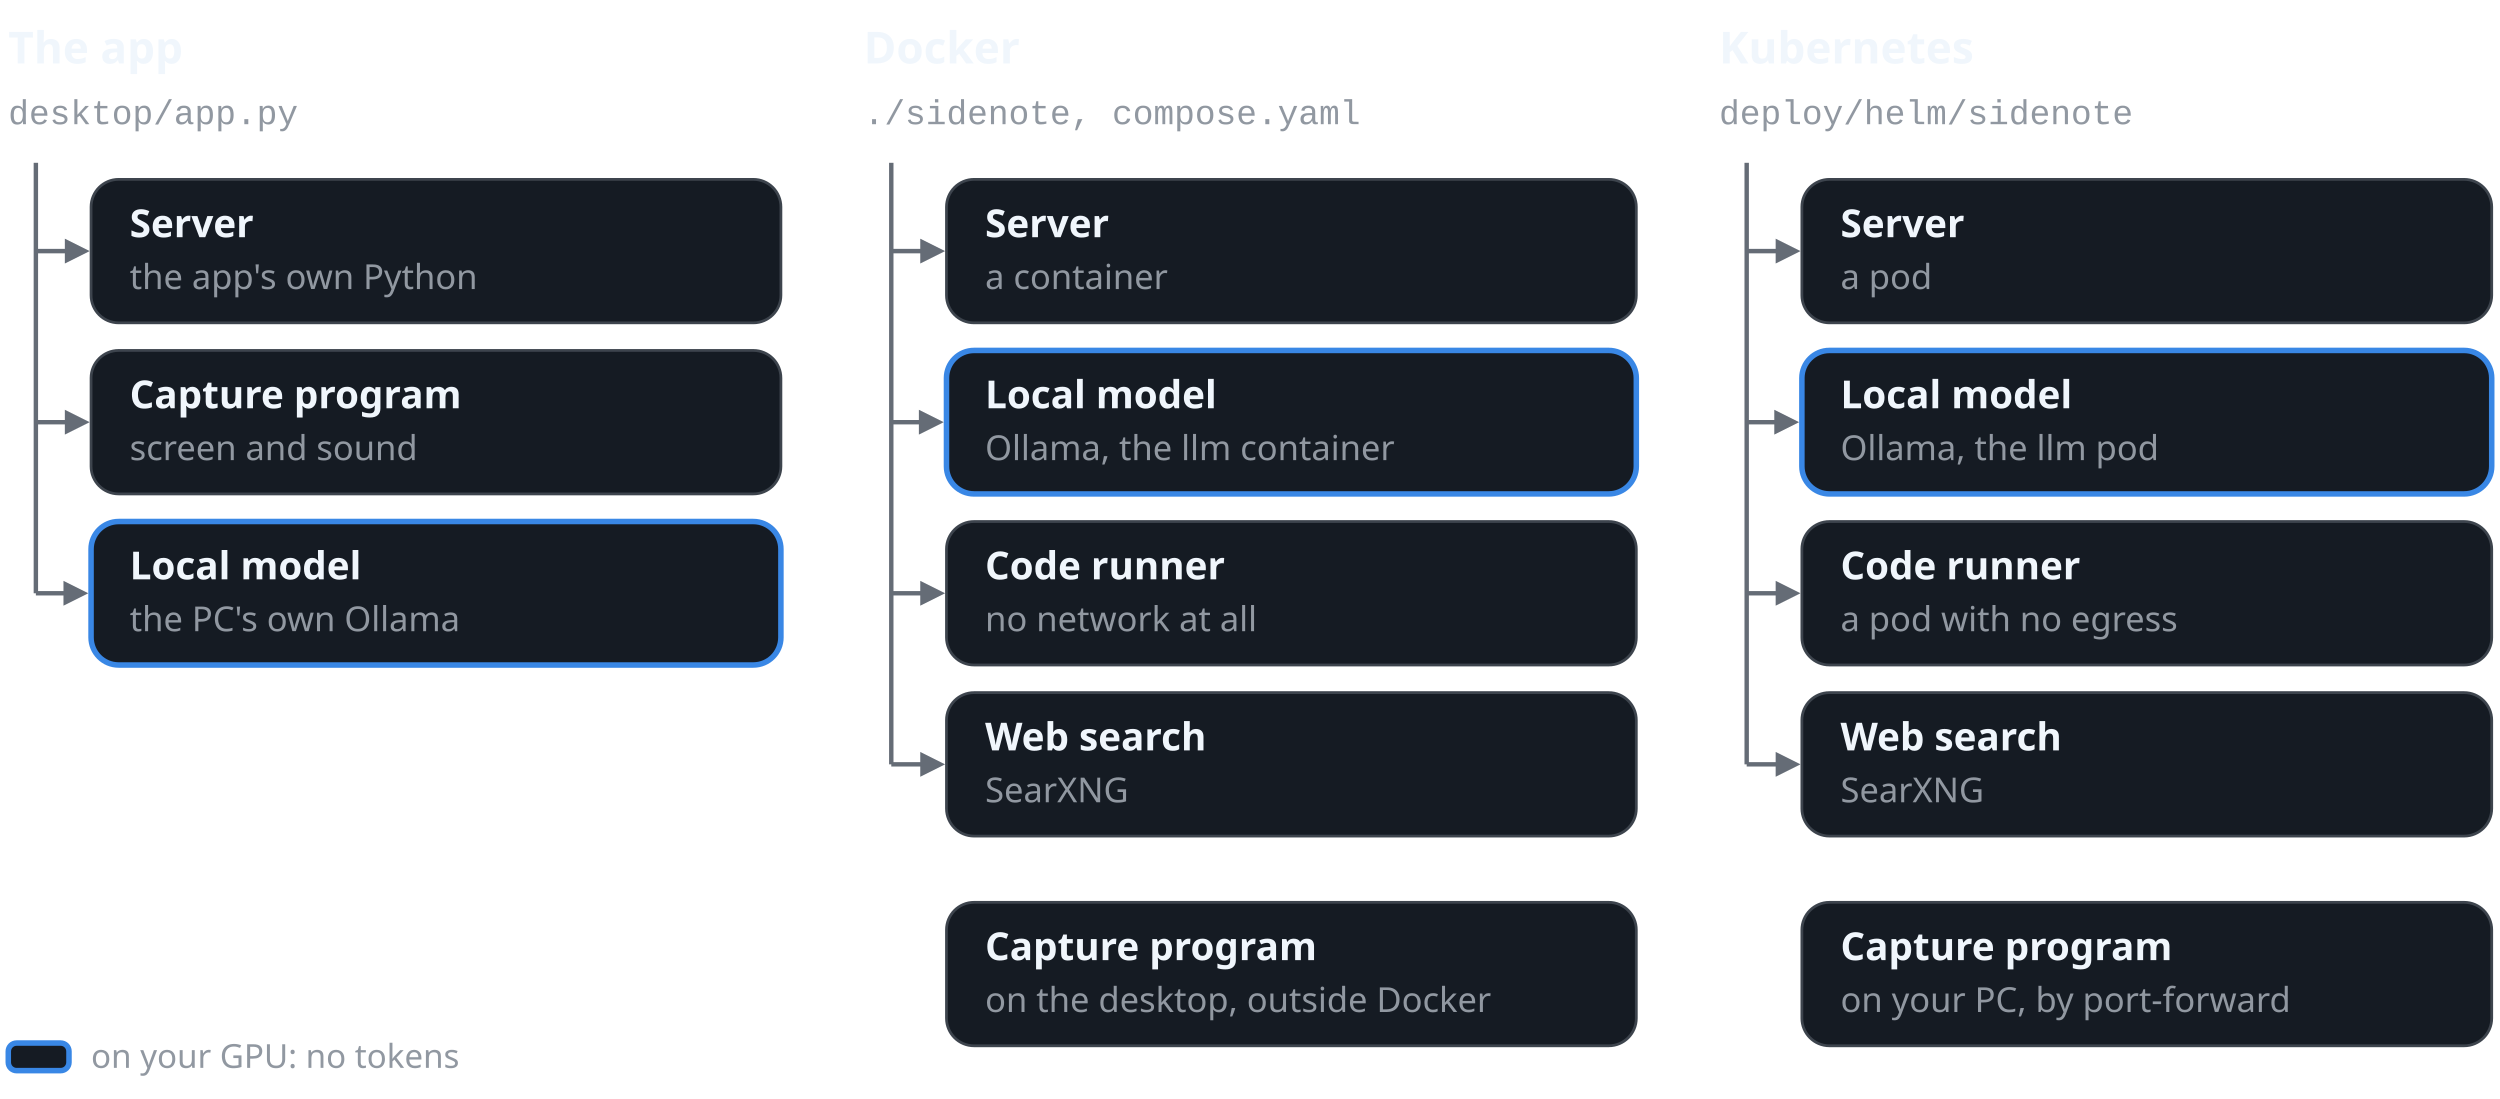
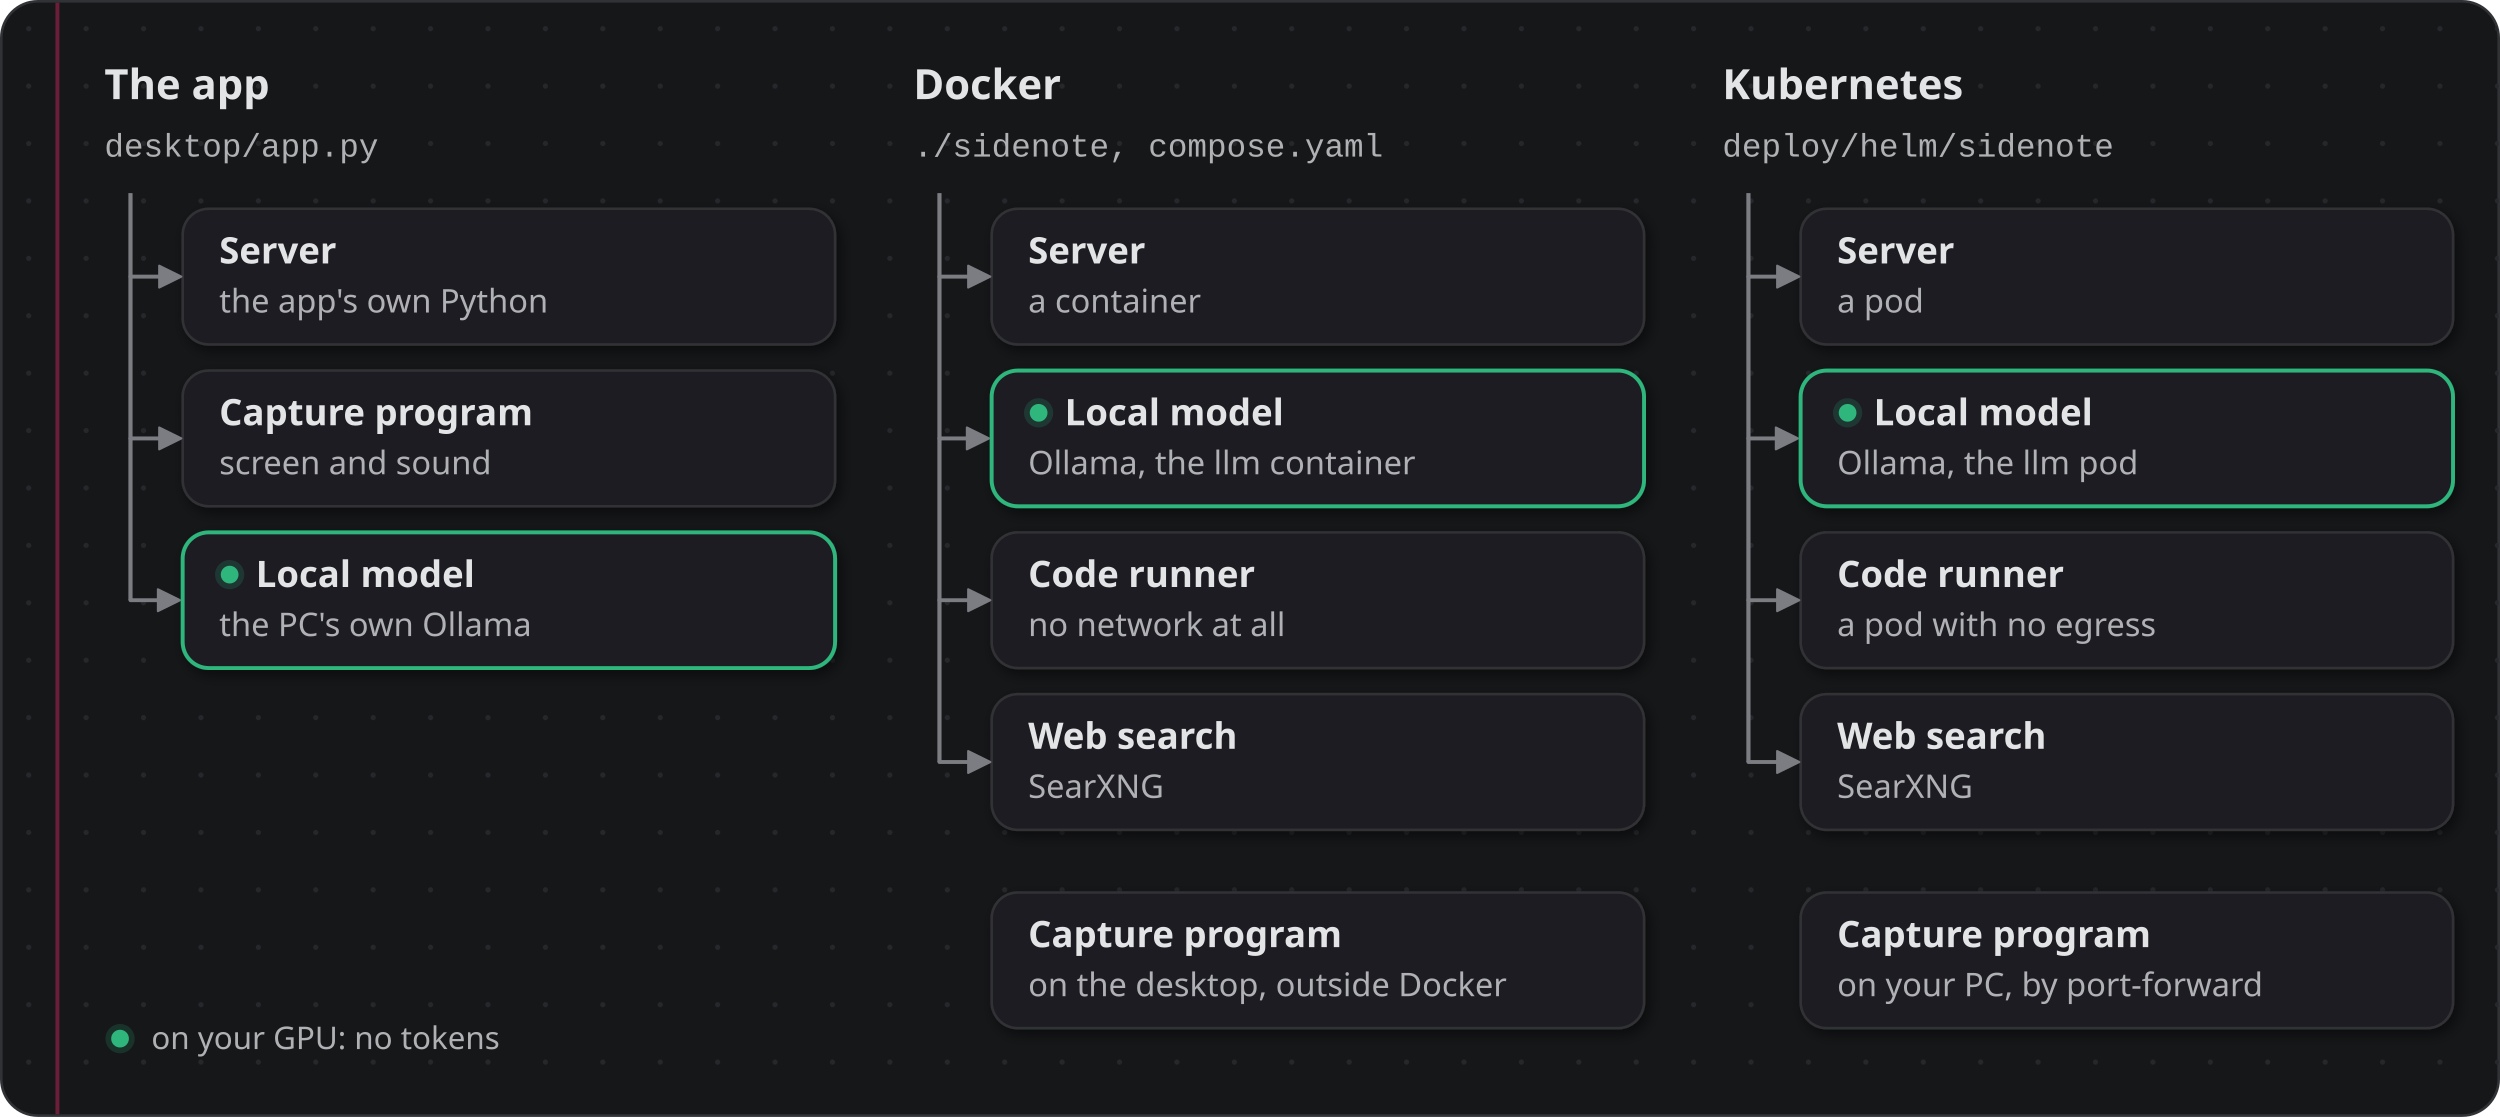
- <svg xmlns="http://www.w3.org/2000/svg" viewBox="-3 -3 906 398" width="906" height="398" font-family="-apple-system, BlinkMacSystemFont, 'Segoe UI', 'Noto Sans', Helvetica, Arial, sans-serif" role="img" aria-label="The app: Sidenote.exe starts the server, the capture program and the PC's own Ollama. Docker: ./sidenote up starts the server, llm, code runner and SearXNG containers, and the capture program runs on the desktop. Kubernetes: the chart creates the server, llm, runner and SearXNG pods, and the capture program runs on your PC through a port-forward">
-   <text x="0" y="20" font-size="16" font-weight="600" fill="#f0f6fc" text-anchor="start" data-box="0,280">The app</text>
-   <text x="0" y="42" font-size="12.5" font-family="ui-monospace, SFMono-Regular, 'SF Mono', Menlo, Consolas, 'Liberation Mono', monospace" fill="#9198a1" text-anchor="start" data-box="0,280">desktop/app.py</text>
-   <rect x="30" y="62" width="250" height="52" rx="10" fill="#151b23" stroke="#3d444d" stroke-width="1" />
-   <text x="44" y="82.95" font-size="14" font-weight="600" fill="#f0f6fc" text-anchor="start" data-box="44,266">Server</text>
-   <text x="44" y="101.75" font-size="12.5" fill="#9198a1" text-anchor="start" data-box="44,266">the app's own Python</text>
-   <path d="M10,88 L22.5,88" fill="none" stroke="#656c76" stroke-width="1.6" stroke-linejoin="round" />
-   <path d="M29.5,88 L20.5,92.5 L20.5,83.5 Z" fill="#656c76" data-tip="29.5,88" />
-   <rect x="30" y="124" width="250" height="52" rx="10" fill="#151b23" stroke="#3d444d" stroke-width="1" />
-   <text x="44" y="144.95" font-size="14" font-weight="600" fill="#f0f6fc" text-anchor="start" data-box="44,266">Capture program</text>
-   <text x="44" y="163.75" font-size="12.5" fill="#9198a1" text-anchor="start" data-box="44,266">screen and sound</text>
-   <path d="M10,150 L22.5,150" fill="none" stroke="#656c76" stroke-width="1.6" stroke-linejoin="round" />
-   <path d="M29.5,150 L20.5,154.5 L20.5,145.5 Z" fill="#656c76" data-tip="29.5,150" />
-   <rect x="30" y="186" width="250" height="52" rx="10" fill="#151b23" stroke="#3987e5" stroke-width="2" />
-   <text x="44" y="206.95" font-size="14" font-weight="600" fill="#f0f6fc" text-anchor="start" data-box="44,266">Local model</text>
-   <text x="44" y="225.75" font-size="12.5" fill="#9198a1" text-anchor="start" data-box="44,266">the PC's own Ollama</text>
-   <path d="M10,212 L22,212" fill="none" stroke="#656c76" stroke-width="1.6" stroke-linejoin="round" />
-   <path d="M29,212 L20.0,216.5 L20.0,207.5 Z" fill="#656c76" data-tip="29,212" />
-   <path d="M10,56 L10,212.0" fill="none" stroke="#656c76" stroke-width="1.6" />
-   <text x="310" y="20" font-size="16" font-weight="600" fill="#f0f6fc" text-anchor="start" data-box="310,590">Docker</text>
-   <text x="310" y="42" font-size="12.5" font-family="ui-monospace, SFMono-Regular, 'SF Mono', Menlo, Consolas, 'Liberation Mono', monospace" fill="#9198a1" text-anchor="start" data-box="310,590">./sidenote, compose.yaml</text>
-   <rect x="340" y="62" width="250" height="52" rx="10" fill="#151b23" stroke="#3d444d" stroke-width="1" />
-   <text x="354" y="82.95" font-size="14" font-weight="600" fill="#f0f6fc" text-anchor="start" data-box="354,576">Server</text>
-   <text x="354" y="101.75" font-size="12.5" fill="#9198a1" text-anchor="start" data-box="354,576">a container</text>
-   <path d="M320,88 L332.5,88" fill="none" stroke="#656c76" stroke-width="1.6" stroke-linejoin="round" />
-   <path d="M339.5,88 L330.5,92.5 L330.5,83.5 Z" fill="#656c76" data-tip="339.5,88" />
-   <rect x="340" y="124" width="250" height="52" rx="10" fill="#151b23" stroke="#3987e5" stroke-width="2" />
-   <text x="354" y="144.95" font-size="14" font-weight="600" fill="#f0f6fc" text-anchor="start" data-box="354,576">Local model</text>
-   <text x="354" y="163.75" font-size="12.5" fill="#9198a1" text-anchor="start" data-box="354,576">Ollama, the llm container</text>
-   <path d="M320,150 L332,150" fill="none" stroke="#656c76" stroke-width="1.6" stroke-linejoin="round" />
-   <path d="M339,150 L330.0,154.5 L330.0,145.5 Z" fill="#656c76" data-tip="339,150" />
-   <rect x="340" y="186" width="250" height="52" rx="10" fill="#151b23" stroke="#3d444d" stroke-width="1" />
-   <text x="354" y="206.95" font-size="14" font-weight="600" fill="#f0f6fc" text-anchor="start" data-box="354,576">Code runner</text>
-   <text x="354" y="225.75" font-size="12.5" fill="#9198a1" text-anchor="start" data-box="354,576">no network at all</text>
-   <path d="M320,212 L332.5,212" fill="none" stroke="#656c76" stroke-width="1.6" stroke-linejoin="round" />
-   <path d="M339.5,212 L330.5,216.5 L330.5,207.5 Z" fill="#656c76" data-tip="339.5,212" />
-   <rect x="340" y="248" width="250" height="52" rx="10" fill="#151b23" stroke="#3d444d" stroke-width="1" />
-   <text x="354" y="268.95" font-size="14" font-weight="600" fill="#f0f6fc" text-anchor="start" data-box="354,576">Web search</text>
-   <text x="354" y="287.75" font-size="12.5" fill="#9198a1" text-anchor="start" data-box="354,576">SearXNG</text>
-   <path d="M320,274 L332.5,274" fill="none" stroke="#656c76" stroke-width="1.6" stroke-linejoin="round" />
-   <path d="M339.5,274 L330.5,278.5 L330.5,269.5 Z" fill="#656c76" data-tip="339.5,274" />
-   <path d="M320,56 L320,274.0" fill="none" stroke="#656c76" stroke-width="1.6" />
-   <rect x="340" y="324" width="250" height="52" rx="10" fill="#151b23" stroke="#3d444d" stroke-width="1" />
-   <text x="354" y="344.95" font-size="14" font-weight="600" fill="#f0f6fc" text-anchor="start" data-box="354,576">Capture program</text>
-   <text x="354" y="363.75" font-size="12.5" fill="#9198a1" text-anchor="start" data-box="354,576">on the desktop, outside Docker</text>
-   <text x="620" y="20" font-size="16" font-weight="600" fill="#f0f6fc" text-anchor="start" data-box="620,900">Kubernetes</text>
-   <text x="620" y="42" font-size="12.5" font-family="ui-monospace, SFMono-Regular, 'SF Mono', Menlo, Consolas, 'Liberation Mono', monospace" fill="#9198a1" text-anchor="start" data-box="620,900">deploy/helm/sidenote</text>
-   <rect x="650" y="62" width="250" height="52" rx="10" fill="#151b23" stroke="#3d444d" stroke-width="1" />
-   <text x="664" y="82.95" font-size="14" font-weight="600" fill="#f0f6fc" text-anchor="start" data-box="664,886">Server</text>
-   <text x="664" y="101.75" font-size="12.5" fill="#9198a1" text-anchor="start" data-box="664,886">a pod</text>
-   <path d="M630,88 L642.5,88" fill="none" stroke="#656c76" stroke-width="1.6" stroke-linejoin="round" />
-   <path d="M649.5,88 L640.5,92.5 L640.5,83.5 Z" fill="#656c76" data-tip="649.5,88" />
-   <rect x="650" y="124" width="250" height="52" rx="10" fill="#151b23" stroke="#3987e5" stroke-width="2" />
-   <text x="664" y="144.95" font-size="14" font-weight="600" fill="#f0f6fc" text-anchor="start" data-box="664,886">Local model</text>
-   <text x="664" y="163.75" font-size="12.5" fill="#9198a1" text-anchor="start" data-box="664,886">Ollama, the llm pod</text>
-   <path d="M630,150 L642,150" fill="none" stroke="#656c76" stroke-width="1.6" stroke-linejoin="round" />
-   <path d="M649,150 L640.0,154.5 L640.0,145.5 Z" fill="#656c76" data-tip="649,150" />
-   <rect x="650" y="186" width="250" height="52" rx="10" fill="#151b23" stroke="#3d444d" stroke-width="1" />
-   <text x="664" y="206.95" font-size="14" font-weight="600" fill="#f0f6fc" text-anchor="start" data-box="664,886">Code runner</text>
-   <text x="664" y="225.75" font-size="12.5" fill="#9198a1" text-anchor="start" data-box="664,886">a pod with no egress</text>
-   <path d="M630,212 L642.5,212" fill="none" stroke="#656c76" stroke-width="1.6" stroke-linejoin="round" />
-   <path d="M649.5,212 L640.5,216.5 L640.5,207.5 Z" fill="#656c76" data-tip="649.5,212" />
-   <rect x="650" y="248" width="250" height="52" rx="10" fill="#151b23" stroke="#3d444d" stroke-width="1" />
-   <text x="664" y="268.95" font-size="14" font-weight="600" fill="#f0f6fc" text-anchor="start" data-box="664,886">Web search</text>
-   <text x="664" y="287.75" font-size="12.5" fill="#9198a1" text-anchor="start" data-box="664,886">SearXNG</text>
-   <path d="M630,274 L642.5,274" fill="none" stroke="#656c76" stroke-width="1.6" stroke-linejoin="round" />
-   <path d="M649.5,274 L640.5,278.5 L640.5,269.5 Z" fill="#656c76" data-tip="649.5,274" />
-   <path d="M630,56 L630,274.0" fill="none" stroke="#656c76" stroke-width="1.6" />
-   <rect x="650" y="324" width="250" height="52" rx="10" fill="#151b23" stroke="#3d444d" stroke-width="1" />
-   <text x="664" y="344.95" font-size="14" font-weight="600" fill="#f0f6fc" text-anchor="start" data-box="664,886">Capture program</text>
-   <text x="664" y="363.75" font-size="12.5" fill="#9198a1" text-anchor="start" data-box="664,886">on your PC, by port-forward</text>
-   <rect x="0" y="375" width="22" height="10" rx="3" fill="#151b23" stroke="#3987e5" stroke-width="2" />
-   <text x="30" y="384" font-size="12" fill="#9198a1" text-anchor="start" data-box="30,900">on your GPU: no tokens</text>
+ <svg xmlns="http://www.w3.org/2000/svg" viewBox="0 0 958 428" width="958" height="428" font-family="'Pretendard Variable', Pretendard, -apple-system, BlinkMacSystemFont, 'Segoe UI', 'Noto Sans', Helvetica, Arial, sans-serif" role="img" aria-label="The app: Sidenote.exe starts the server, the capture program and the PC's own Ollama. Docker: ./sidenote up starts the server, llm, code runner and SearXNG containers, and the capture program runs on the desktop. Kubernetes: the chart creates the server, llm, runner and SearXNG pods, and the capture program runs on your PC through a port-forward">
+   <defs>
+     <pattern id="dots" width="22" height="22" patternUnits="userSpaceOnUse">
+       <circle cx="11" cy="11" r="1" fill="#26272b" />
+     </pattern>
+     <filter id="relief" x="-10%" y="-20%" width="120%" height="150%">
+       <feDropShadow dx="1.6" dy="2" stdDeviation="2.4" flood-color="#000000" flood-opacity="0.5" />
+     </filter>
+   </defs>
+   <rect x="0.5" y="0.5" width="957" height="427" rx="14" fill="#161719" stroke="#303236" />
+   <rect x="0.5" y="0.5" width="957" height="427" rx="14" fill="url(#dots)" />
+   <path d="M22,1 V427" stroke="#6b1e38" stroke-width="1.5" />
+   <g transform="translate(40,18)">
+     <text x="0" y="20" font-size="16" font-weight="600" fill="#e3e4e5" text-anchor="start" data-box="0,280">The app</text>
+     <text x="0" y="42" font-size="12.5" font-family="'JetBrains Mono', ui-monospace, SFMono-Regular, 'SF Mono', Menlo, Consolas, 'Liberation Mono', monospace" fill="#b0b1b4" text-anchor="start" data-box="0,280">desktop/app.py</text>
+     <rect x="30" y="62" width="250" height="52" rx="10" fill="#1d1e21" stroke="#303236" stroke-width="1" filter="url(#relief)" />
+     <text x="44" y="82.95" font-size="14" font-weight="620" fill="#e3e4e5" text-anchor="start" data-box="44,266">Server</text>
+     <text x="44" y="101.75" font-size="12.5" fill="#b0b1b4" text-anchor="start" data-box="44,266">the app's own Python</text>
+     <path d="M10,88 L22.5,88" fill="none" stroke="#7c7d82" stroke-width="1.5" stroke-linecap="round" stroke-linejoin="round" />
+     <path d="M29.5,88 L21.0,92.2 L21.0,83.8 Z" fill="#7c7d82" stroke="#7c7d82" stroke-width="0.8" stroke-linejoin="round" data-tip="29.5,88" />
+     <rect x="30" y="124" width="250" height="52" rx="10" fill="#1d1e21" stroke="#303236" stroke-width="1" filter="url(#relief)" />
+     <text x="44" y="144.95" font-size="14" font-weight="620" fill="#e3e4e5" text-anchor="start" data-box="44,266">Capture program</text>
+     <text x="44" y="163.75" font-size="12.5" fill="#b0b1b4" text-anchor="start" data-box="44,266">screen and sound</text>
+     <path d="M10,150 L22.5,150" fill="none" stroke="#7c7d82" stroke-width="1.5" stroke-linecap="round" stroke-linejoin="round" />
+     <path d="M29.5,150 L21.0,154.2 L21.0,145.8 Z" fill="#7c7d82" stroke="#7c7d82" stroke-width="0.8" stroke-linejoin="round" data-tip="29.5,150" />
+     <rect x="30" y="186" width="250" height="52" rx="10" fill="#1d1e21" stroke="#2eb67d" stroke-width="1.5" filter="url(#relief)" />
+     <circle cx="48" cy="202.19" r="5.6" fill="#2eb67d" fill-opacity="0.18" />
+     <circle cx="48" cy="202.19" r="3.4" fill="#2eb67d" />
+     <text x="58" y="206.95" font-size="14" font-weight="620" fill="#e3e4e5" text-anchor="start" data-box="58,266">Local model</text>
+     <text x="44" y="225.75" font-size="12.5" fill="#b0b1b4" text-anchor="start" data-box="44,266">the PC's own Ollama</text>
+     <path d="M10,212 L22,212" fill="none" stroke="#7c7d82" stroke-width="1.5" stroke-linecap="round" stroke-linejoin="round" />
+     <path d="M29,212 L20.5,216.2 L20.5,207.8 Z" fill="#7c7d82" stroke="#7c7d82" stroke-width="0.8" stroke-linejoin="round" data-tip="29,212" />
+     <path d="M10,56 L10,212.0" fill="none" stroke="#7c7d82" stroke-width="1.6" />
+     <text x="310" y="20" font-size="16" font-weight="600" fill="#e3e4e5" text-anchor="start" data-box="310,590">Docker</text>
+     <text x="310" y="42" font-size="12.5" font-family="'JetBrains Mono', ui-monospace, SFMono-Regular, 'SF Mono', Menlo, Consolas, 'Liberation Mono', monospace" fill="#b0b1b4" text-anchor="start" data-box="310,590">./sidenote, compose.yaml</text>
+     <rect x="340" y="62" width="250" height="52" rx="10" fill="#1d1e21" stroke="#303236" stroke-width="1" filter="url(#relief)" />
+     <text x="354" y="82.95" font-size="14" font-weight="620" fill="#e3e4e5" text-anchor="start" data-box="354,576">Server</text>
+     <text x="354" y="101.75" font-size="12.5" fill="#b0b1b4" text-anchor="start" data-box="354,576">a container</text>
+     <path d="M320,88 L332.5,88" fill="none" stroke="#7c7d82" stroke-width="1.5" stroke-linecap="round" stroke-linejoin="round" />
+     <path d="M339.5,88 L331.0,92.2 L331.0,83.8 Z" fill="#7c7d82" stroke="#7c7d82" stroke-width="0.8" stroke-linejoin="round" data-tip="339.5,88" />
+     <rect x="340" y="124" width="250" height="52" rx="10" fill="#1d1e21" stroke="#2eb67d" stroke-width="1.5" filter="url(#relief)" />
+     <circle cx="358" cy="140.19" r="5.6" fill="#2eb67d" fill-opacity="0.18" />
+     <circle cx="358" cy="140.19" r="3.4" fill="#2eb67d" />
+     <text x="368" y="144.95" font-size="14" font-weight="620" fill="#e3e4e5" text-anchor="start" data-box="368,576">Local model</text>
+     <text x="354" y="163.75" font-size="12.5" fill="#b0b1b4" text-anchor="start" data-box="354,576">Ollama, the llm container</text>
+     <path d="M320,150 L332,150" fill="none" stroke="#7c7d82" stroke-width="1.5" stroke-linecap="round" stroke-linejoin="round" />
+     <path d="M339,150 L330.5,154.2 L330.5,145.8 Z" fill="#7c7d82" stroke="#7c7d82" stroke-width="0.8" stroke-linejoin="round" data-tip="339,150" />
+     <rect x="340" y="186" width="250" height="52" rx="10" fill="#1d1e21" stroke="#303236" stroke-width="1" filter="url(#relief)" />
+     <text x="354" y="206.95" font-size="14" font-weight="620" fill="#e3e4e5" text-anchor="start" data-box="354,576">Code runner</text>
+     <text x="354" y="225.75" font-size="12.5" fill="#b0b1b4" text-anchor="start" data-box="354,576">no network at all</text>
+     <path d="M320,212 L332.5,212" fill="none" stroke="#7c7d82" stroke-width="1.5" stroke-linecap="round" stroke-linejoin="round" />
+     <path d="M339.5,212 L331.0,216.2 L331.0,207.8 Z" fill="#7c7d82" stroke="#7c7d82" stroke-width="0.8" stroke-linejoin="round" data-tip="339.5,212" />
+     <rect x="340" y="248" width="250" height="52" rx="10" fill="#1d1e21" stroke="#303236" stroke-width="1" filter="url(#relief)" />
+     <text x="354" y="268.95" font-size="14" font-weight="620" fill="#e3e4e5" text-anchor="start" data-box="354,576">Web search</text>
+     <text x="354" y="287.75" font-size="12.5" fill="#b0b1b4" text-anchor="start" data-box="354,576">SearXNG</text>
+     <path d="M320,274 L332.5,274" fill="none" stroke="#7c7d82" stroke-width="1.5" stroke-linecap="round" stroke-linejoin="round" />
+     <path d="M339.5,274 L331.0,278.2 L331.0,269.8 Z" fill="#7c7d82" stroke="#7c7d82" stroke-width="0.8" stroke-linejoin="round" data-tip="339.5,274" />
+     <path d="M320,56 L320,274.0" fill="none" stroke="#7c7d82" stroke-width="1.6" />
+     <rect x="340" y="324" width="250" height="52" rx="10" fill="#1d1e21" stroke="#303236" stroke-width="1" filter="url(#relief)" />
+     <text x="354" y="344.95" font-size="14" font-weight="620" fill="#e3e4e5" text-anchor="start" data-box="354,576">Capture program</text>
+     <text x="354" y="363.75" font-size="12.5" fill="#b0b1b4" text-anchor="start" data-box="354,576">on the desktop, outside Docker</text>
+     <text x="620" y="20" font-size="16" font-weight="600" fill="#e3e4e5" text-anchor="start" data-box="620,900">Kubernetes</text>
+     <text x="620" y="42" font-size="12.5" font-family="'JetBrains Mono', ui-monospace, SFMono-Regular, 'SF Mono', Menlo, Consolas, 'Liberation Mono', monospace" fill="#b0b1b4" text-anchor="start" data-box="620,900">deploy/helm/sidenote</text>
+     <rect x="650" y="62" width="250" height="52" rx="10" fill="#1d1e21" stroke="#303236" stroke-width="1" filter="url(#relief)" />
+     <text x="664" y="82.95" font-size="14" font-weight="620" fill="#e3e4e5" text-anchor="start" data-box="664,886">Server</text>
+     <text x="664" y="101.75" font-size="12.5" fill="#b0b1b4" text-anchor="start" data-box="664,886">a pod</text>
+     <path d="M630,88 L642.5,88" fill="none" stroke="#7c7d82" stroke-width="1.5" stroke-linecap="round" stroke-linejoin="round" />
+     <path d="M649.5,88 L641.0,92.2 L641.0,83.8 Z" fill="#7c7d82" stroke="#7c7d82" stroke-width="0.8" stroke-linejoin="round" data-tip="649.5,88" />
+     <rect x="650" y="124" width="250" height="52" rx="10" fill="#1d1e21" stroke="#2eb67d" stroke-width="1.5" filter="url(#relief)" />
+     <circle cx="668" cy="140.19" r="5.6" fill="#2eb67d" fill-opacity="0.18" />
+     <circle cx="668" cy="140.19" r="3.4" fill="#2eb67d" />
+     <text x="678" y="144.95" font-size="14" font-weight="620" fill="#e3e4e5" text-anchor="start" data-box="678,886">Local model</text>
+     <text x="664" y="163.75" font-size="12.5" fill="#b0b1b4" text-anchor="start" data-box="664,886">Ollama, the llm pod</text>
+     <path d="M630,150 L642,150" fill="none" stroke="#7c7d82" stroke-width="1.5" stroke-linecap="round" stroke-linejoin="round" />
+     <path d="M649,150 L640.5,154.2 L640.5,145.8 Z" fill="#7c7d82" stroke="#7c7d82" stroke-width="0.8" stroke-linejoin="round" data-tip="649,150" />
+     <rect x="650" y="186" width="250" height="52" rx="10" fill="#1d1e21" stroke="#303236" stroke-width="1" filter="url(#relief)" />
+     <text x="664" y="206.95" font-size="14" font-weight="620" fill="#e3e4e5" text-anchor="start" data-box="664,886">Code runner</text>
+     <text x="664" y="225.75" font-size="12.5" fill="#b0b1b4" text-anchor="start" data-box="664,886">a pod with no egress</text>
+     <path d="M630,212 L642.5,212" fill="none" stroke="#7c7d82" stroke-width="1.5" stroke-linecap="round" stroke-linejoin="round" />
+     <path d="M649.5,212 L641.0,216.2 L641.0,207.8 Z" fill="#7c7d82" stroke="#7c7d82" stroke-width="0.8" stroke-linejoin="round" data-tip="649.5,212" />
+     <rect x="650" y="248" width="250" height="52" rx="10" fill="#1d1e21" stroke="#303236" stroke-width="1" filter="url(#relief)" />
+     <text x="664" y="268.95" font-size="14" font-weight="620" fill="#e3e4e5" text-anchor="start" data-box="664,886">Web search</text>
+     <text x="664" y="287.75" font-size="12.5" fill="#b0b1b4" text-anchor="start" data-box="664,886">SearXNG</text>
+     <path d="M630,274 L642.5,274" fill="none" stroke="#7c7d82" stroke-width="1.5" stroke-linecap="round" stroke-linejoin="round" />
+     <path d="M649.5,274 L641.0,278.2 L641.0,269.8 Z" fill="#7c7d82" stroke="#7c7d82" stroke-width="0.8" stroke-linejoin="round" data-tip="649.5,274" />
+     <path d="M630,56 L630,274.0" fill="none" stroke="#7c7d82" stroke-width="1.6" />
+     <rect x="650" y="324" width="250" height="52" rx="10" fill="#1d1e21" stroke="#303236" stroke-width="1" filter="url(#relief)" />
+     <text x="664" y="344.95" font-size="14" font-weight="620" fill="#e3e4e5" text-anchor="start" data-box="664,886">Capture program</text>
+     <text x="664" y="363.75" font-size="12.5" fill="#b0b1b4" text-anchor="start" data-box="664,886">on your PC, by port-forward</text>
+     <circle cx="6" cy="380" r="5.6" fill="#2eb67d" fill-opacity="0.18" />
+     <circle cx="6" cy="380" r="3.4" fill="#2eb67d" />
+     <text x="18" y="384" font-size="12" fill="#b0b1b4" text-anchor="start" data-box="18,900">on your GPU: no tokens</text>
+   </g>
</svg>
